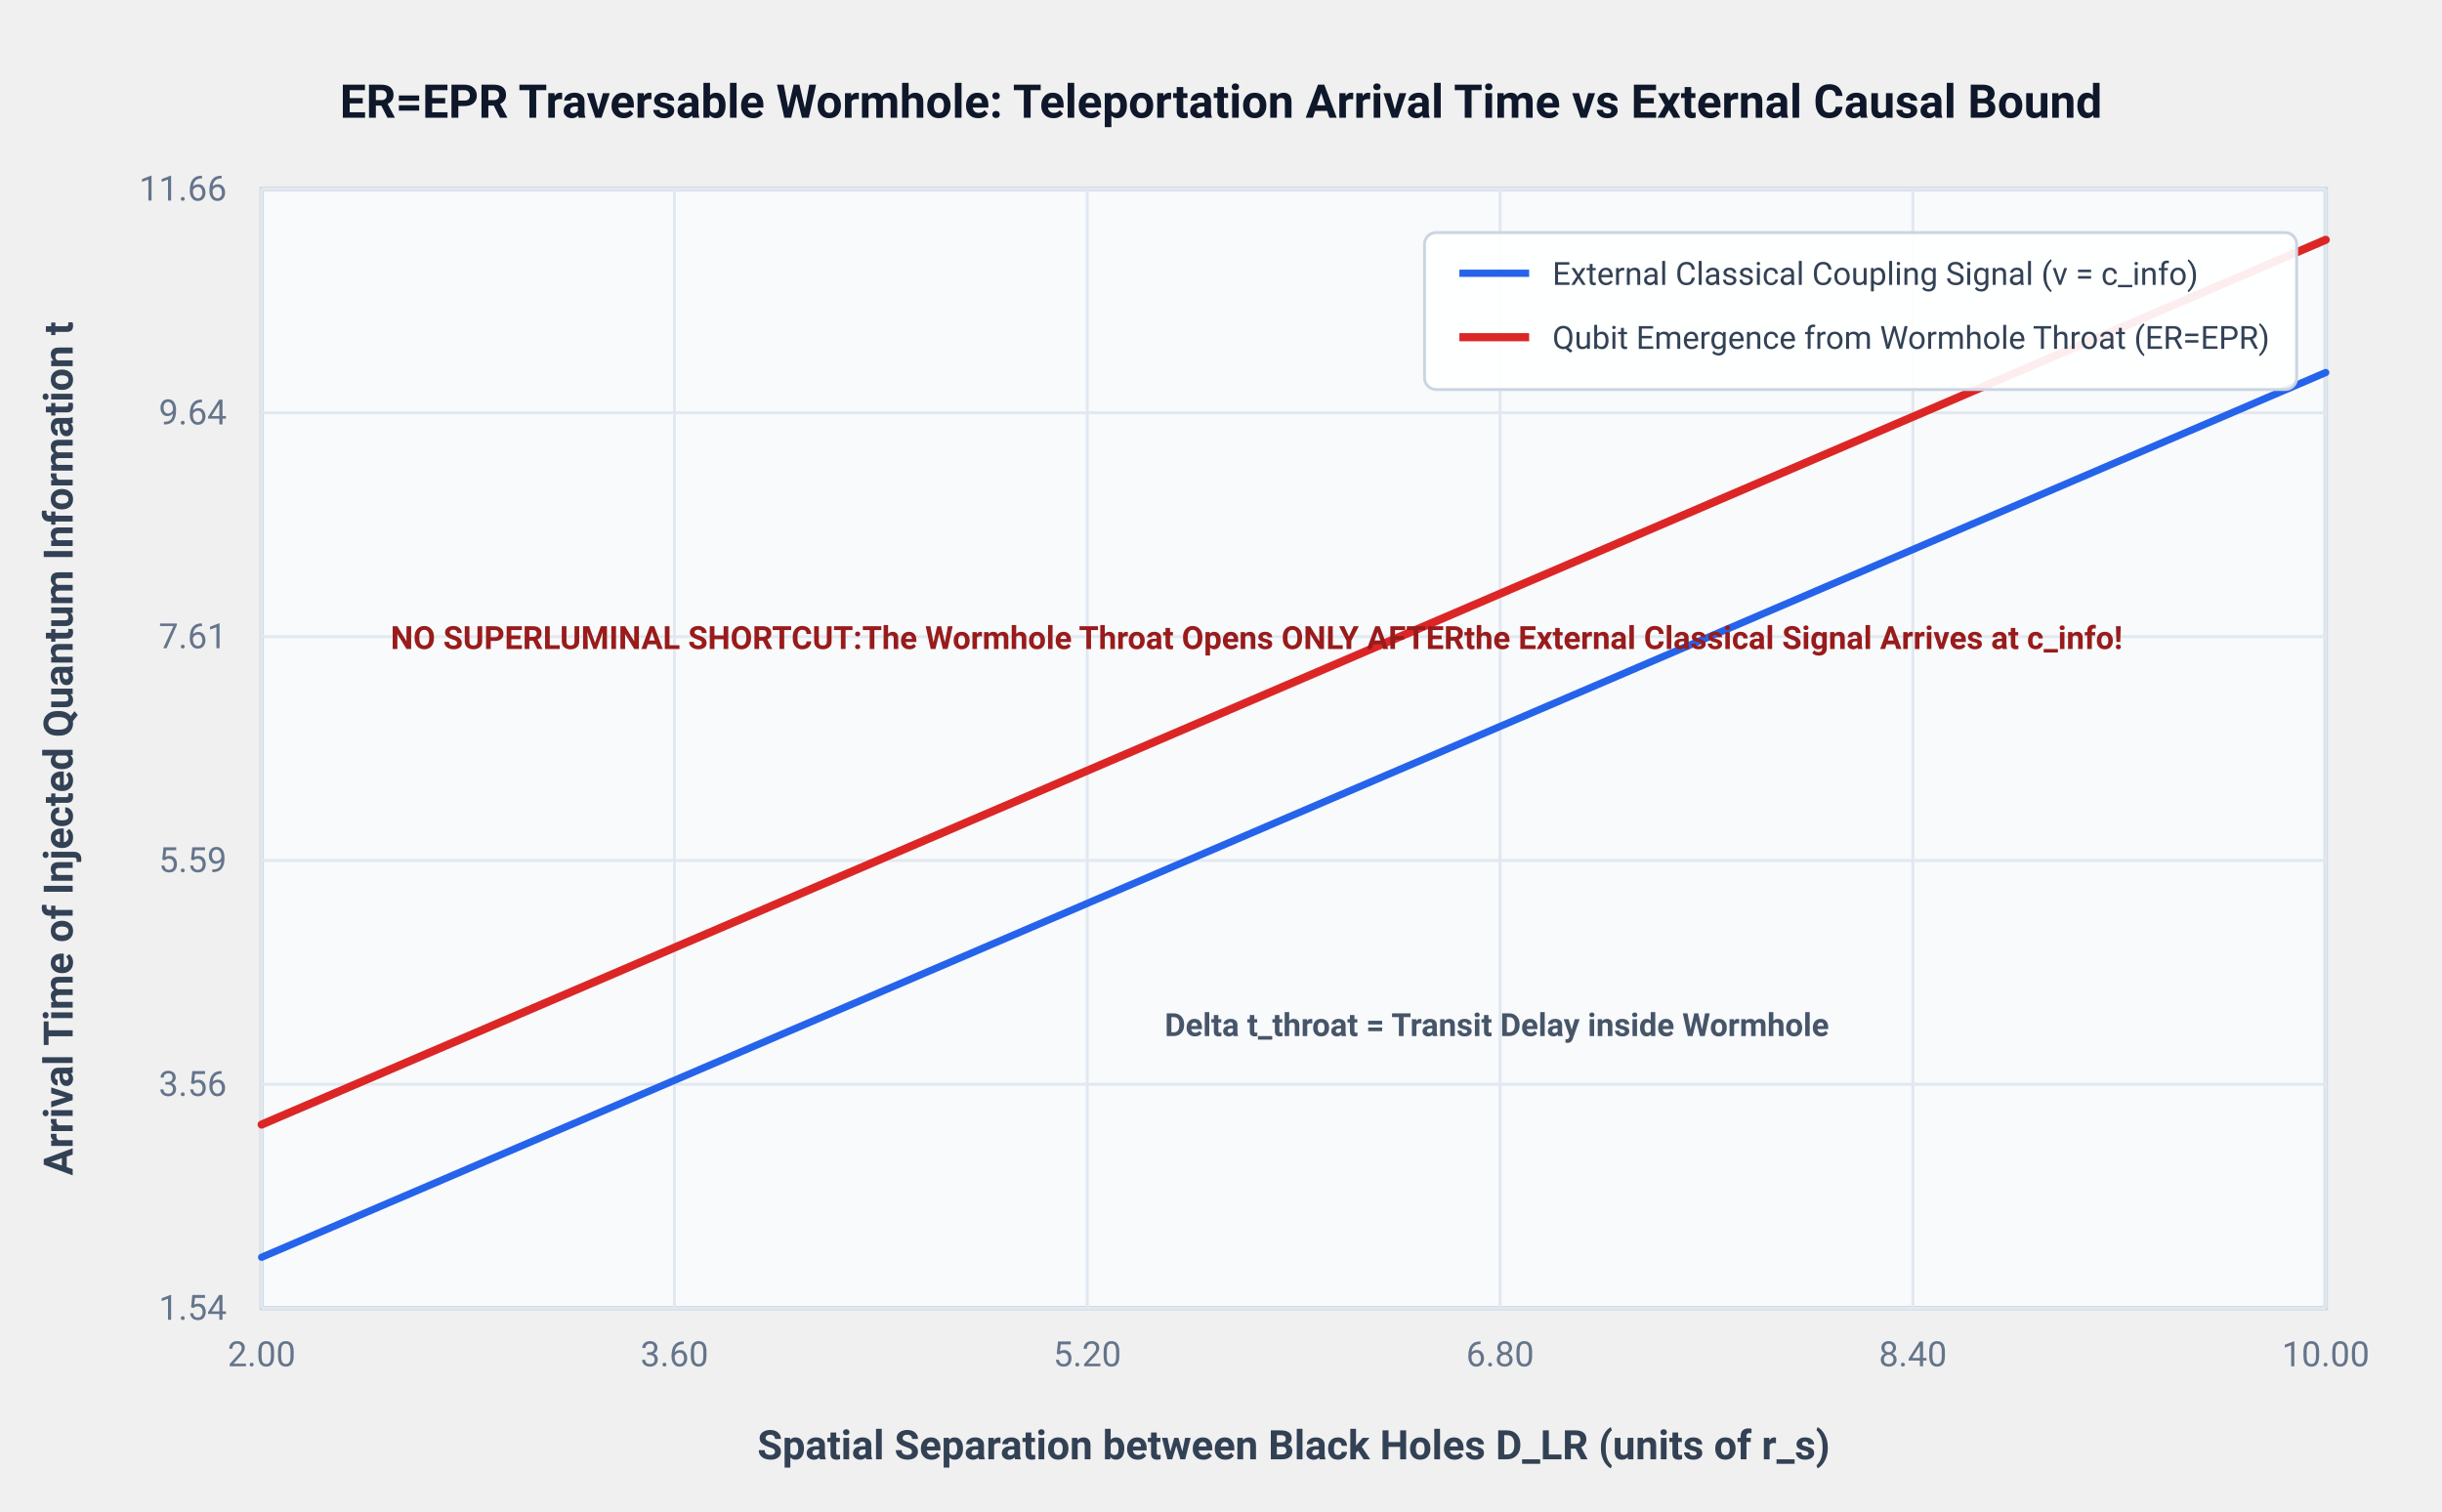
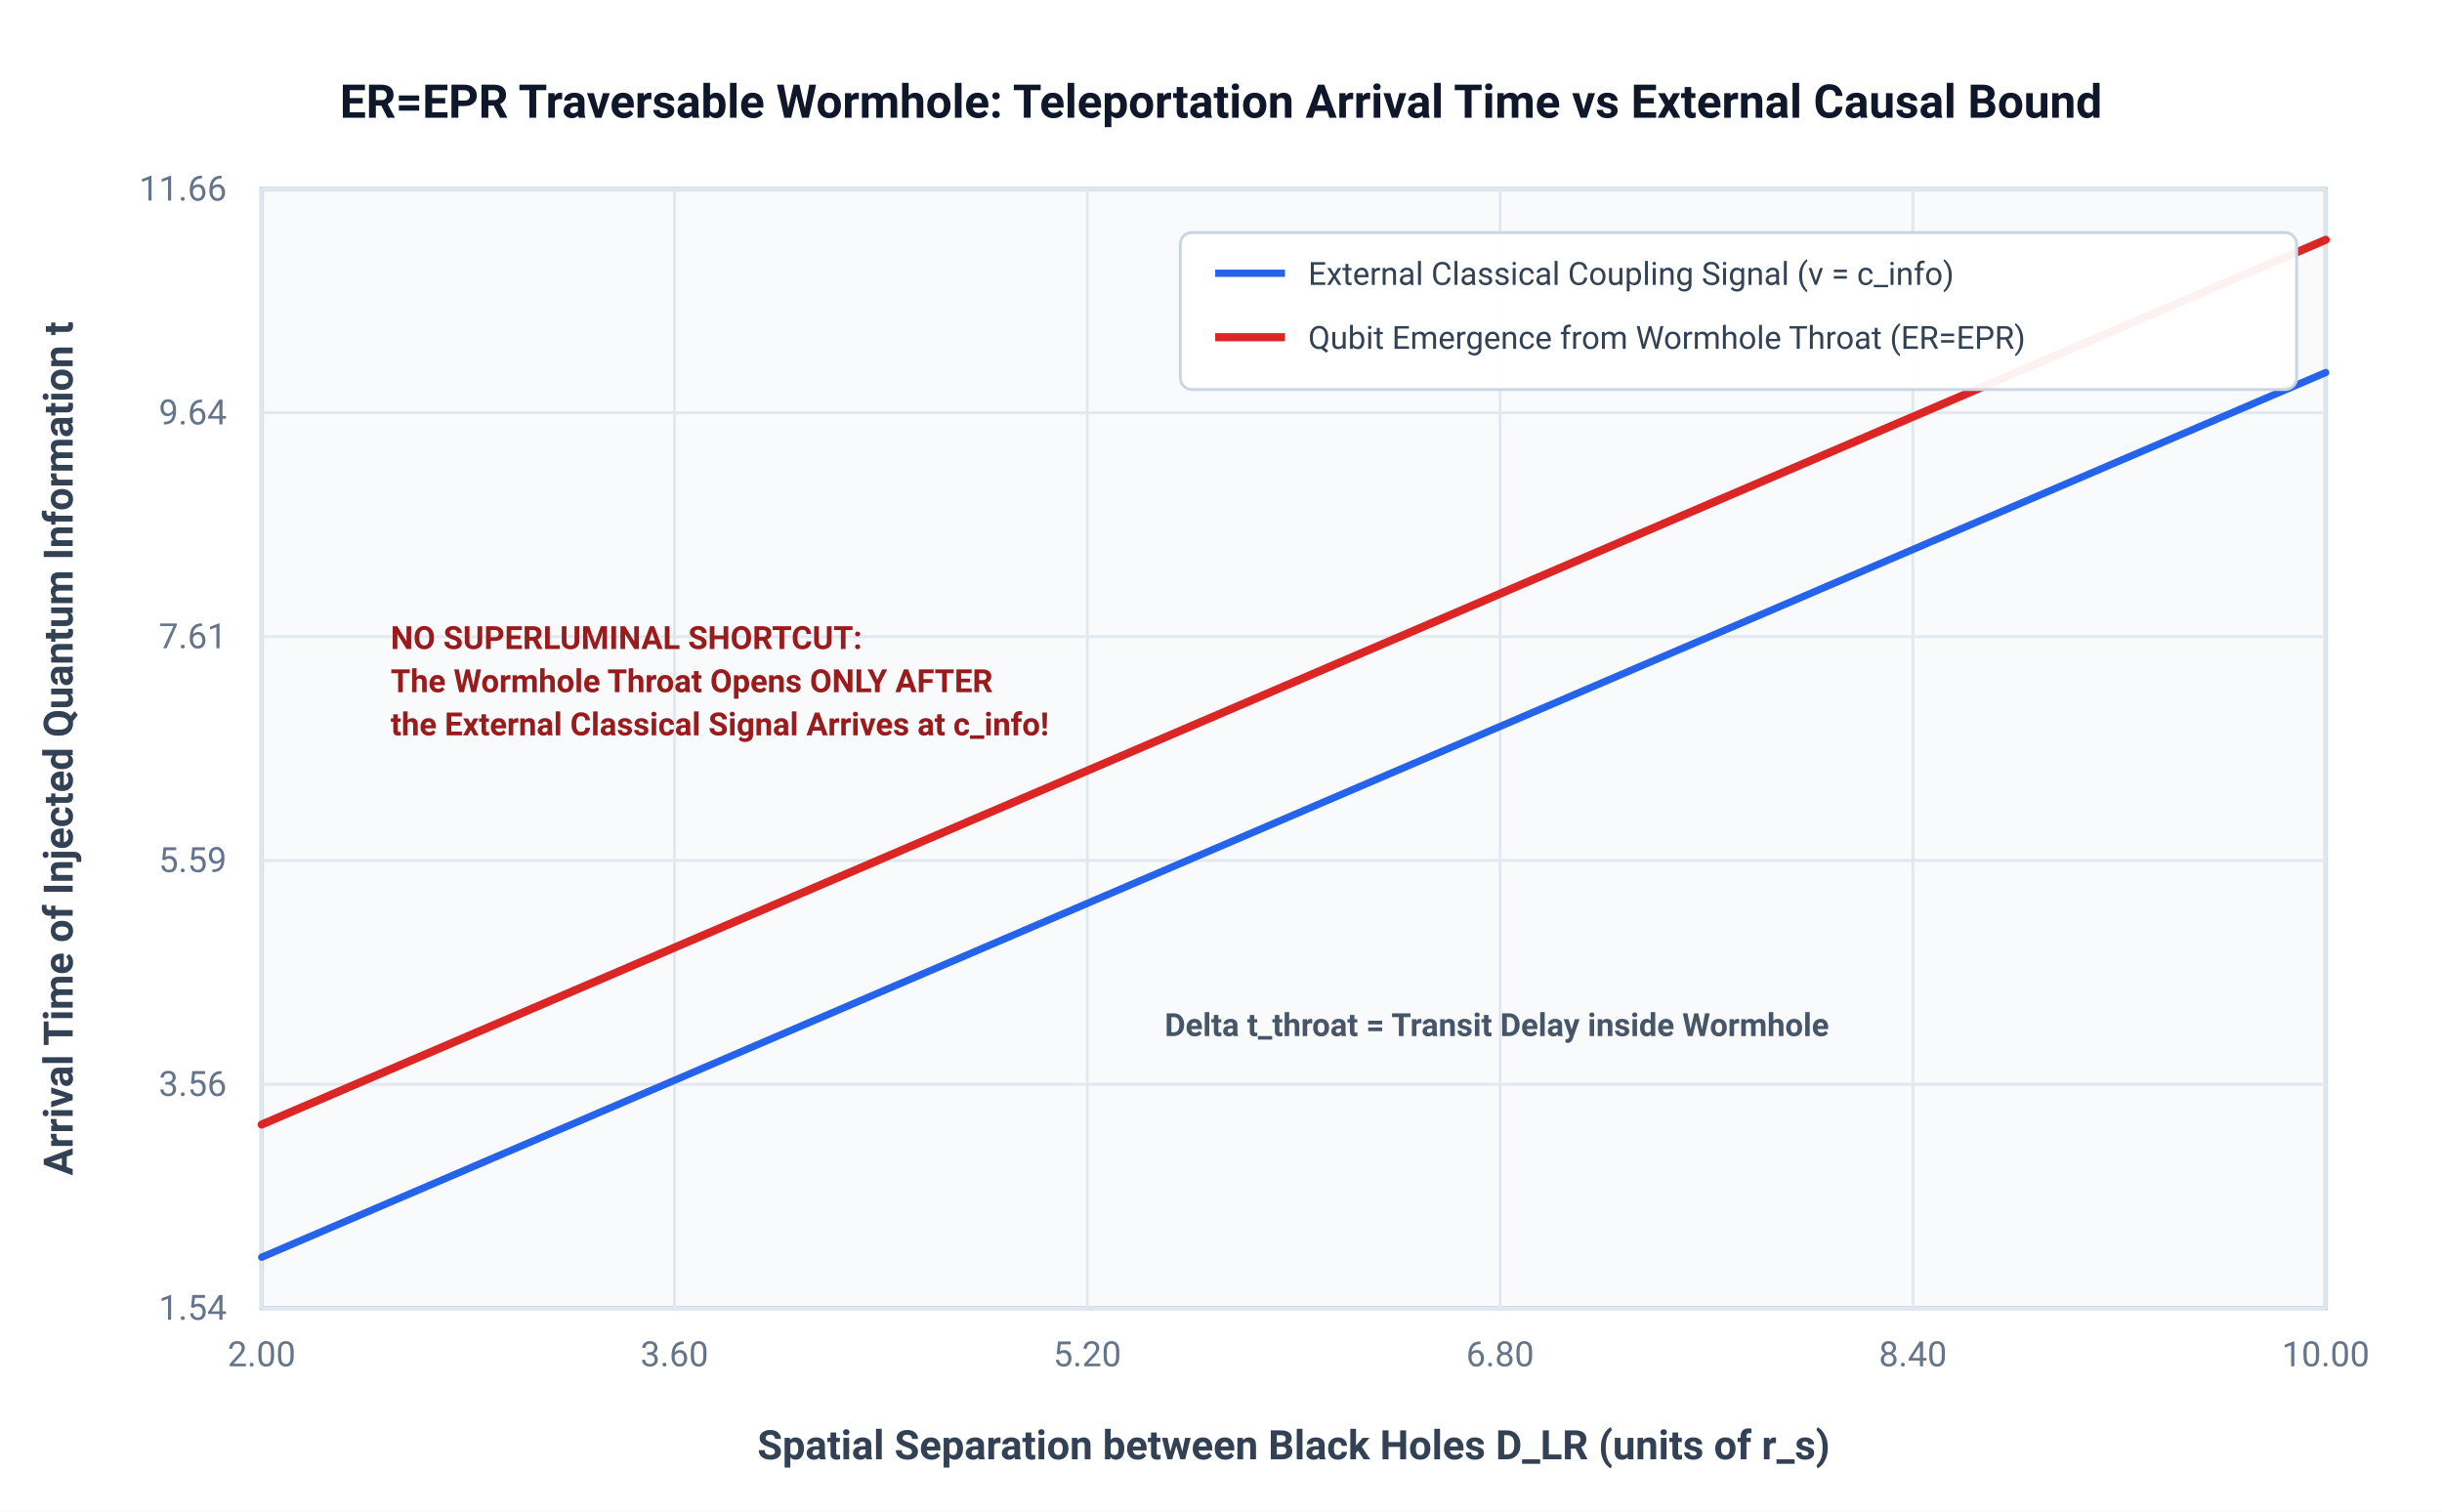
- <svg xmlns="http://www.w3.org/2000/svg" viewBox="0 0 840 520" width="840" height="520" style="background-color: #ffffff; font-family: -apple-system, BlinkMacSystemFont, 'Segoe UI', Roboto, sans-serif;">
+ <svg xmlns="http://www.w3.org/2000/svg" viewBox="0 0 840 520" width="840" height="520" style="background-color: #ffffff; font-family: system-ui, -apple-system, BlinkMacSystemFont, 'Segoe UI', Roboto, sans-serif;">
+   <rect width="100%" height="100%" fill="#ffffff" />
  <text x="420.0" y="40.5" text-anchor="middle" font-size="16" font-weight="bold" fill="#0f172a">ER=EPR Traversable Wormhole: Teleportation Arrival Time vs External Causal Bound</text>
  <rect x="90" y="65" width="710" height="385" fill="#f8fafc" stroke="#cbd5e1" stroke-width="1.5" />
-   <line x1="90.0" y1="65" x2="90.0" y2="450" stroke="#e2e8f0" stroke-width="1" />
-   <text x="90.0" y="470" text-anchor="middle" font-size="12" fill="#64748b">2.00</text>
-   <line x1="90" y1="450.0" x2="800" y2="450.0" stroke="#e2e8f0" stroke-width="1" />
-   <text x="78" y="454.0" text-anchor="end" font-size="12" fill="#64748b">1.54</text>
-   <line x1="232.0" y1="65" x2="232.0" y2="450" stroke="#e2e8f0" stroke-width="1" />
-   <text x="232.0" y="470" text-anchor="middle" font-size="12" fill="#64748b">3.60</text>
-   <line x1="90" y1="373.0" x2="800" y2="373.0" stroke="#e2e8f0" stroke-width="1" />
-   <text x="78" y="377.0" text-anchor="end" font-size="12" fill="#64748b">3.56</text>
-   <line x1="374.0" y1="65" x2="374.0" y2="450" stroke="#e2e8f0" stroke-width="1" />
-   <text x="374.0" y="470" text-anchor="middle" font-size="12" fill="#64748b">5.20</text>
-   <line x1="90" y1="296.0" x2="800" y2="296.0" stroke="#e2e8f0" stroke-width="1" />
-   <text x="78" y="300.0" text-anchor="end" font-size="12" fill="#64748b">5.59</text>
-   <line x1="516.0" y1="65" x2="516.0" y2="450" stroke="#e2e8f0" stroke-width="1" />
-   <text x="516.0" y="470" text-anchor="middle" font-size="12" fill="#64748b">6.80</text>
-   <line x1="90" y1="219" x2="800" y2="219" stroke="#e2e8f0" stroke-width="1" />
-   <text x="78" y="223" text-anchor="end" font-size="12" fill="#64748b">7.61</text>
-   <line x1="658.0" y1="65" x2="658.0" y2="450" stroke="#e2e8f0" stroke-width="1" />
-   <text x="658.0" y="470" text-anchor="middle" font-size="12" fill="#64748b">8.40</text>
-   <line x1="90" y1="142.0" x2="800" y2="142.0" stroke="#e2e8f0" stroke-width="1" />
-   <text x="78" y="146.0" text-anchor="end" font-size="12" fill="#64748b">9.64</text>
-   <line x1="800.0" y1="65" x2="800.0" y2="450" stroke="#e2e8f0" stroke-width="1" />
-   <text x="800.0" y="470" text-anchor="middle" font-size="12" fill="#64748b">10.00</text>
-   <line x1="90" y1="65.0" x2="800" y2="65.0" stroke="#e2e8f0" stroke-width="1" />
-   <text x="78" y="69.0" text-anchor="end" font-size="12" fill="#64748b">11.66</text>
-   <text x="445.0" y="502" text-anchor="middle" font-size="14" font-weight="600" fill="#334155">Spatial Separation between Black Holes D_LR (units of r_s)</text>
-   <text x="25" y="257.5" text-anchor="middle" font-size="14" font-weight="600" fill="#334155" transform="rotate(-90 25 257.5)">Arrival Time of Injected Quantum Information t</text>
+   <line x1="90.00" y1="65.00" x2="90.00" y2="450.00" stroke="#e2e8f0" stroke-width="1" />
+   <text x="90.00" y="470.00" text-anchor="middle" font-size="12" fill="#64748b">2.00</text>
+   <line x1="90.00" y1="450.00" x2="800.00" y2="450.00" stroke="#e2e8f0" stroke-width="1" />
+   <text x="78.00" y="454.00" text-anchor="end" font-size="12" fill="#64748b">1.54</text>
+   <line x1="232.00" y1="65.00" x2="232.00" y2="450.00" stroke="#e2e8f0" stroke-width="1" />
+   <text x="232.00" y="470.00" text-anchor="middle" font-size="12" fill="#64748b">3.60</text>
+   <line x1="90.00" y1="373.00" x2="800.00" y2="373.00" stroke="#e2e8f0" stroke-width="1" />
+   <text x="78.00" y="377.00" text-anchor="end" font-size="12" fill="#64748b">3.56</text>
+   <line x1="374.00" y1="65.00" x2="374.00" y2="450.00" stroke="#e2e8f0" stroke-width="1" />
+   <text x="374.00" y="470.00" text-anchor="middle" font-size="12" fill="#64748b">5.20</text>
+   <line x1="90.00" y1="296.00" x2="800.00" y2="296.00" stroke="#e2e8f0" stroke-width="1" />
+   <text x="78.00" y="300.00" text-anchor="end" font-size="12" fill="#64748b">5.59</text>
+   <line x1="516.00" y1="65.00" x2="516.00" y2="450.00" stroke="#e2e8f0" stroke-width="1" />
+   <text x="516.00" y="470.00" text-anchor="middle" font-size="12" fill="#64748b">6.80</text>
+   <line x1="90.00" y1="219.00" x2="800.00" y2="219.00" stroke="#e2e8f0" stroke-width="1" />
+   <text x="78.00" y="223.00" text-anchor="end" font-size="12" fill="#64748b">7.61</text>
+   <line x1="658.00" y1="65.00" x2="658.00" y2="450.00" stroke="#e2e8f0" stroke-width="1" />
+   <text x="658.00" y="470.00" text-anchor="middle" font-size="12" fill="#64748b">8.40</text>
+   <line x1="90.00" y1="142.00" x2="800.00" y2="142.00" stroke="#e2e8f0" stroke-width="1" />
+   <text x="78.00" y="146.00" text-anchor="end" font-size="12" fill="#64748b">9.64</text>
+   <line x1="800.00" y1="65.00" x2="800.00" y2="450.00" stroke="#e2e8f0" stroke-width="1" />
+   <text x="800.00" y="470.00" text-anchor="middle" font-size="12" fill="#64748b">10.00</text>
+   <line x1="90.00" y1="65.00" x2="800.00" y2="65.00" stroke="#e2e8f0" stroke-width="1" />
+   <text x="78.00" y="69.00" text-anchor="end" font-size="12" fill="#64748b">11.66</text>
+   <text x="445.00" y="502.00" text-anchor="middle" font-size="14" font-weight="600" fill="#334155">Spatial Separation between Black Holes D_LR (units of r_s)</text>
+   <text x="25" y="257.50" text-anchor="middle" font-size="14" font-weight="600" fill="#334155" transform="rotate(-90 25 257.5)">Arrival Time of Injected Quantum Information t</text>
  <polyline points="90.00,432.50 97.17,429.43 104.34,426.35 111.52,423.28 118.69,420.20 125.86,417.13 133.03,414.05 140.20,410.98 147.37,407.91 154.55,404.83 161.72,401.76 168.89,398.68 176.06,395.61 183.23,392.54 190.40,389.46 197.58,386.39 204.75,383.31 211.92,380.24 219.09,377.16 226.26,374.09 233.43,371.02 240.61,367.94 247.78,364.87 254.95,361.79 262.12,358.72 269.29,355.64 276.46,352.57 283.64,349.50 290.81,346.42 297.98,343.35 305.15,340.27 312.32,337.20 319.49,334.12 326.67,331.05 333.84,327.98 341.01,324.90 348.18,321.83 355.35,318.75 362.53,315.68 369.70,312.61 376.87,309.53 384.04,306.46 391.21,303.38 398.38,300.31 405.56,297.23 412.73,294.16 419.90,291.09 427.07,288.01 434.24,284.94 441.41,281.86 448.59,278.79 455.76,275.71 462.93,272.64 470.10,269.57 477.27,266.49 484.44,263.42 491.62,260.34 498.79,257.27 505.96,254.20 513.13,251.12 520.30,248.05 527.47,244.97 534.65,241.90 541.82,238.82 548.99,235.75 556.16,232.68 563.33,229.60 570.51,226.53 577.68,223.45 584.85,220.38 592.02,217.30 599.19,214.23 606.36,211.16 613.54,208.08 620.71,205.01 627.88,201.93 635.05,198.86 642.22,195.79 649.39,192.71 656.57,189.64 663.74,186.56 670.91,183.49 678.08,180.41 685.25,177.34 692.42,174.27 699.60,171.19 706.77,168.12 713.94,165.04 721.11,161.97 728.28,158.89 735.45,155.82 742.63,152.75 749.80,149.67 756.97,146.60 764.14,143.52 771.31,140.45 778.48,137.37 785.66,134.30 792.83,131.23 800.00,128.15" fill="none" stroke="#2563eb" stroke-width="2.5" stroke-linejoin="round" stroke-linecap="round" />
  <polyline points="90.00,386.85 97.17,383.77 104.34,380.70 111.52,377.63 118.69,374.55 125.86,371.48 133.03,368.40 140.20,365.33 147.37,362.25 154.55,359.18 161.72,356.11 168.89,353.03 176.06,349.96 183.23,346.88 190.40,343.81 197.58,340.73 204.75,337.66 211.92,334.59 219.09,331.51 226.26,328.44 233.43,325.36 240.61,322.29 247.78,319.21 254.95,316.14 262.12,313.07 269.29,309.99 276.46,306.92 283.64,303.84 290.81,300.77 297.98,297.70 305.15,294.62 312.32,291.55 319.49,288.47 326.67,285.40 333.84,282.32 341.01,279.25 348.18,276.18 355.35,273.10 362.53,270.03 369.70,266.95 376.87,263.88 384.04,260.80 391.21,257.73 398.38,254.66 405.56,251.58 412.73,248.51 419.90,245.43 427.07,242.36 434.24,239.29 441.41,236.21 448.59,233.14 455.76,230.06 462.93,226.99 470.10,223.91 477.27,220.84 484.44,217.77 491.62,214.69 498.79,211.62 505.96,208.54 513.13,205.47 520.30,202.39 527.47,199.32 534.65,196.25 541.82,193.17 548.99,190.10 556.16,187.02 563.33,183.95 570.51,180.88 577.68,177.80 584.85,174.73 592.02,171.65 599.19,168.58 606.36,165.50 613.54,162.43 620.71,159.36 627.88,156.28 635.05,153.21 642.22,150.13 649.39,147.06 656.57,143.98 663.74,140.91 670.91,137.84 678.08,134.76 685.25,131.69 692.42,128.61 699.60,125.54 706.77,122.46 713.94,119.39 721.11,116.32 728.28,113.24 735.45,110.17 742.63,107.09 749.80,104.02 756.97,100.95 764.14,97.87 771.31,94.80 778.48,91.72 785.66,88.65 792.83,85.57 800.00,82.50" fill="none" stroke="#dc2626" stroke-width="2.8" stroke-linejoin="round" stroke-linecap="round" />
-   <text x="134.375" y="223.261" text-anchor="start" font-size="11" fill="#991b1b" font-weight="bold">NO SUPERLUMINAL SHORTCUT:
- The Wormhole Throat Opens ONLY AFTER
- the External Classical Signal Arrives at c_info!</text>
-   <text x="400.625" y="356.413" text-anchor="start" font-size="11" fill="#475569" font-weight="bold">Delta t_throat = Transit Delay inside Wormhole</text>
-   <rect x="490" y="80" width="300" height="54" fill="rgba(255,255,255,0.92)" stroke="#cbd5e1" rx="4" ry="4" />
-   <line x1="502" y1="94" x2="526" y2="94" stroke="#2563eb" stroke-width="2.5" />
-   <text x="534" y="98" font-size="11" fill="#334155">External Classical Coupling Signal (v = c_info)</text>
-   <line x1="502" y1="116" x2="526" y2="116" stroke="#dc2626" stroke-width="2.8" />
-   <text x="534" y="120" font-size="11" fill="#334155">Qubit Emergence from Wormhole Throat (ER=EPR)</text>
+   <text x="134.38" y="223.26" text-anchor="start" font-size="11" fill="#991b1b" font-weight="bold">NO SUPERLUMINAL SHORTCUT:</text>
+   <text x="134.38" y="238.11" text-anchor="start" font-size="11" fill="#991b1b" font-weight="bold">The Wormhole Throat Opens ONLY AFTER</text>
+   <text x="134.38" y="252.96" text-anchor="start" font-size="11" fill="#991b1b" font-weight="bold">the External Classical Signal Arrives at c_info!</text>
+   <text x="400.62" y="356.41" text-anchor="start" font-size="11" fill="#475569" font-weight="bold">Delta t_throat = Transit Delay inside Wormhole</text>
+   <rect x="406.00" y="80.00" width="384.00" height="54.00" fill="rgba(255,255,255,0.94)" stroke="#cbd5e1" rx="4" ry="4" />
+   <line x1="418.00" y1="94.00" x2="442.00" y2="94.00" stroke="#2563eb" stroke-width="2.5" />
+   <text x="450.00" y="98.00" font-size="11" fill="#334155">External Classical Coupling Signal (v = c_info)</text>
+   <line x1="418.00" y1="116.00" x2="442.00" y2="116.00" stroke="#dc2626" stroke-width="2.8" />
+   <text x="450.00" y="120.00" font-size="11" fill="#334155">Qubit Emergence from Wormhole Throat (ER=EPR)</text>
</svg>
